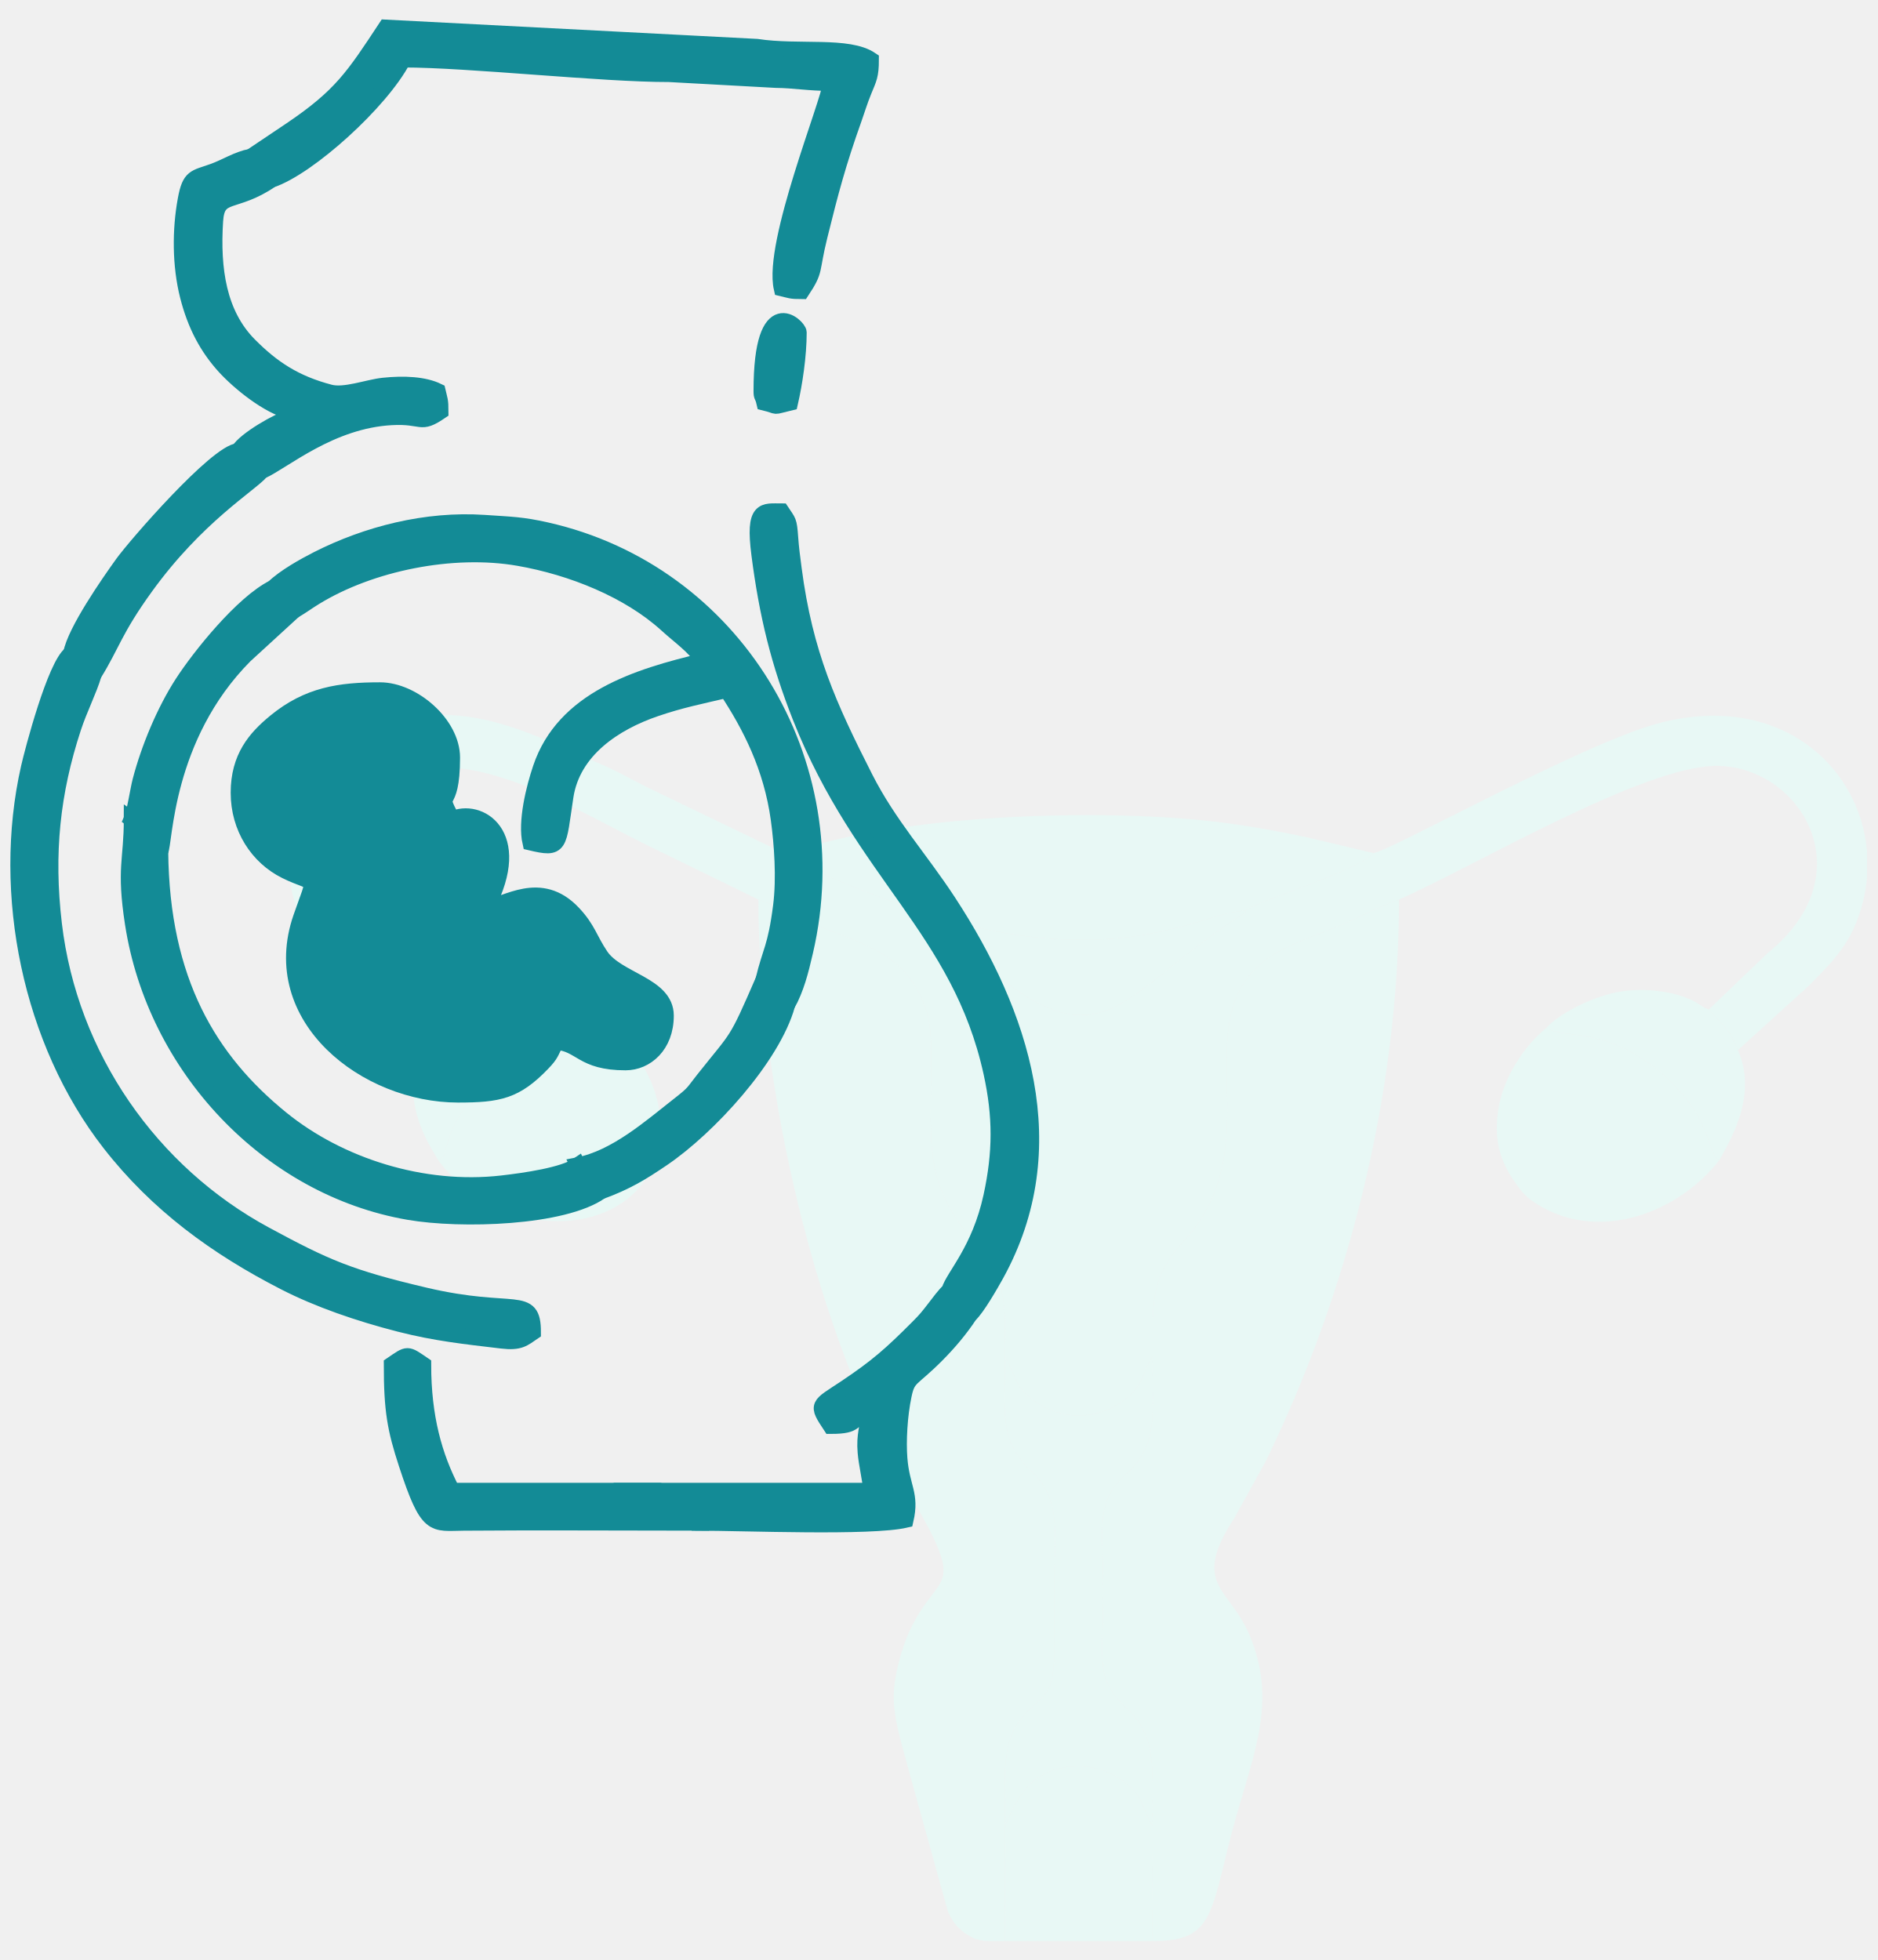
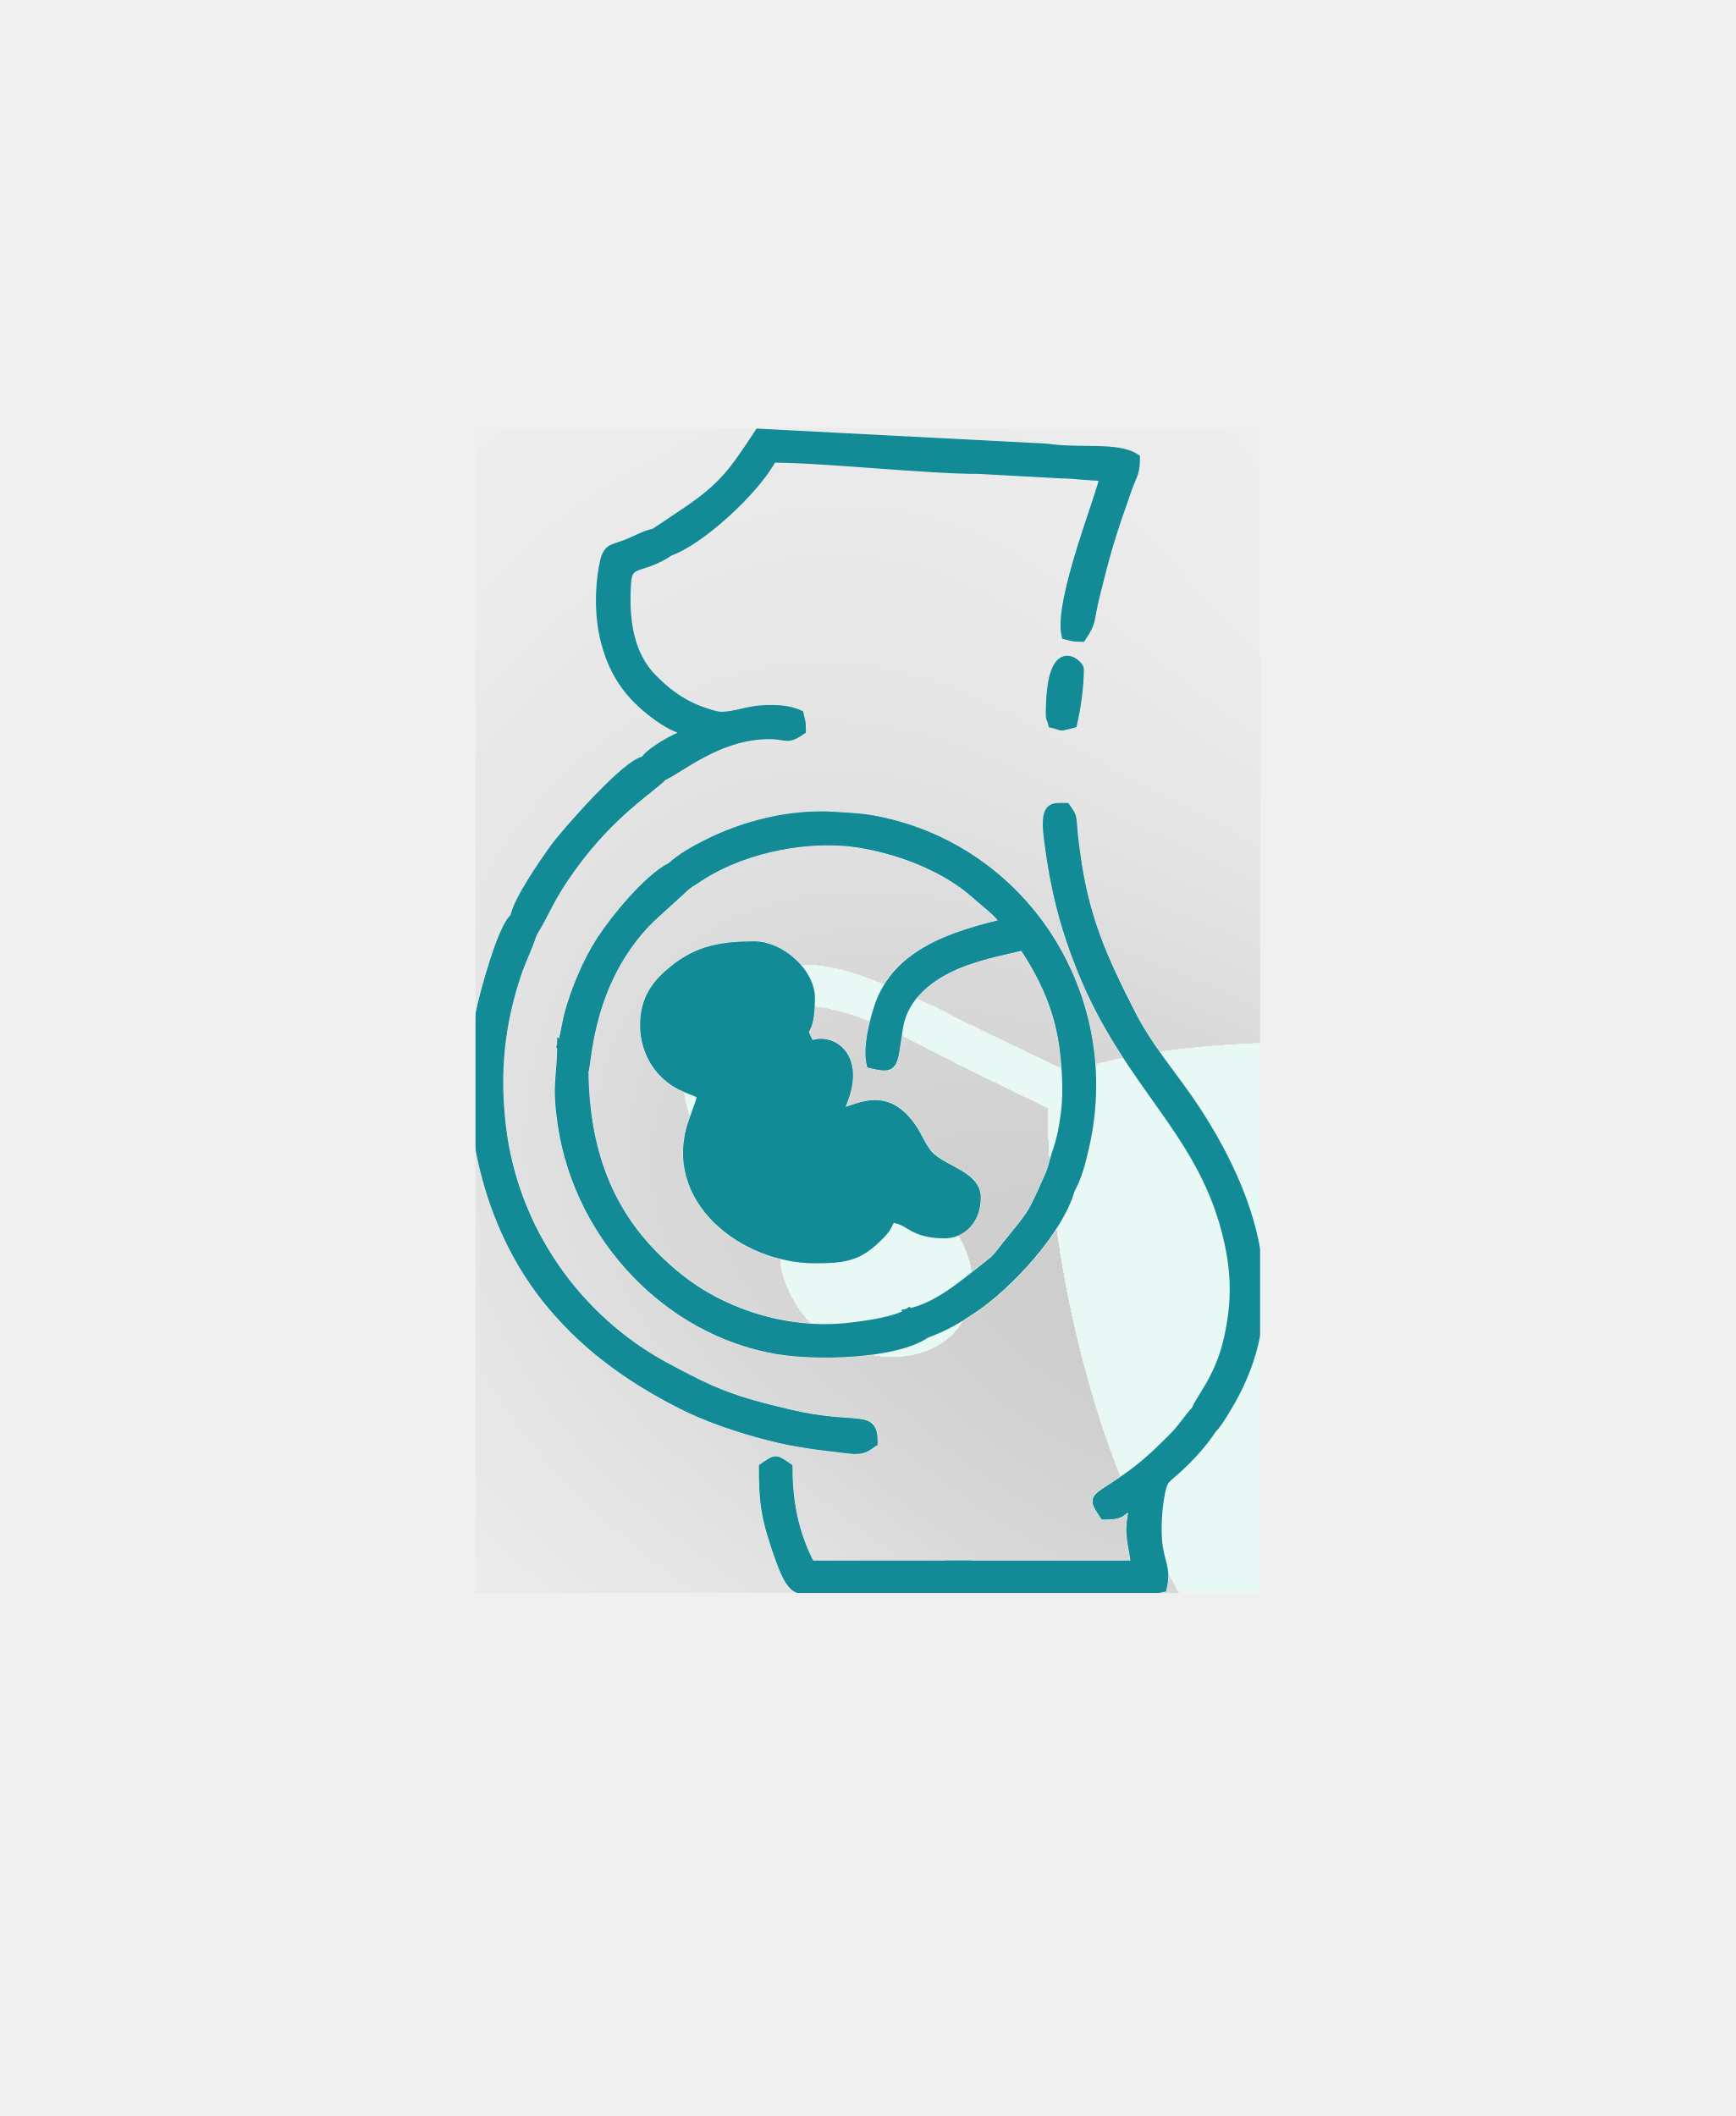
- <svg xmlns="http://www.w3.org/2000/svg" width="91" height="95" viewBox="0 0 91 95" fill="none">
-   <g id="Ð¡Ð»Ð¾Ð¹_x0020_1">
-     <g id="_2574344407376">
-       <path id="Vector" fill-rule="evenodd" clip-rule="evenodd" d="M20.186 50.934C20.516 50.544 20.546 50.252 20.907 49.816C21.209 49.452 21.465 49.25 21.731 48.928C20.104 47.089 17.213 45.409 16.636 42.985C16.261 41.407 16.794 39.816 17.611 38.889C21.052 34.98 26.931 38.751 31.228 40.9L36.752 43.601C37.746 43.938 38.678 44.488 39.68 44.893C41.773 45.739 43.594 46.141 44.645 48.346C45.242 49.6 45.112 50.786 45.112 52.262C45.111 55.428 44.906 57 46.513 59.32C47.102 60.17 47.795 60.654 48.278 61.778C48.841 63.084 48.66 64.257 48.686 65.721C49.2 66.548 49.078 67.015 49.887 67.715C51.223 68.87 53.168 68.921 54.578 67.782C55.475 67.056 55.297 66.621 55.861 65.721C55.886 64.386 55.746 63.07 56.224 61.884C56.702 60.701 57.37 60.261 57.976 59.414C61.372 54.668 57.225 48.966 61.825 46.2C62.582 45.745 63.864 45.291 64.759 44.935C65.81 44.517 66.768 43.949 67.796 43.601C71.424 41.999 79.606 37.132 83.168 37.123C87.238 37.114 90.427 42.336 85.683 46.178L82.811 48.928C83.404 49.607 83.827 49.874 84.221 50.898L87.683 47.754C88.869 46.542 89.785 45.676 90.277 43.721C90.381 43.308 90.448 42.894 90.481 42.483V41.292C90.134 37.026 86.08 33.482 80.278 35.084C76.582 36.104 67.586 41.135 66.566 41.352C65.868 42.194 60.757 43.727 60.355 44.148C60.4 44.316 60.448 44.17 60.081 44.408C54.301 48.153 53.537 51.657 47.848 46.906L44.947 44.698C44.498 44.413 44.149 44.311 44.193 44.148L43.357 43.735C42.324 43.41 38.374 41.825 37.982 41.352L31.28 38.119C30.518 37.732 29.869 37.353 29.078 37.021C26.303 35.858 22.565 33.656 18.712 35.157C16.207 36.134 14.405 38.435 14.067 40.997V42.733C14.105 43.022 14.163 43.31 14.242 43.598C15.019 46.434 17.399 48.282 19.703 50.477L20.186 50.934Z" fill="#E8F8F5" />
-       <path id="Vector_2" fill-rule="evenodd" clip-rule="evenodd" d="M48.694 94.084L48.686 88.504C48.735 86.037 48.406 84.231 49.88 82.868C50.59 82.211 50.994 82.02 51.074 80.603C51.136 79.502 51.081 78.232 51.081 77.113C51.081 74.575 51.507 72.761 50.029 71.361C48.339 69.76 48.741 68.501 48.686 65.721C48.66 64.257 48.841 63.084 48.278 61.778C47.795 60.654 47.102 60.17 46.513 59.32C44.906 57 45.111 55.428 45.112 52.262C45.112 50.786 45.242 49.6 44.645 48.346C43.594 46.141 41.773 45.739 39.68 44.893C38.678 44.488 37.746 43.938 36.752 43.601C36.752 52.645 39.602 64.795 43.853 72.024C47.031 77.429 45.51 75.936 44.065 79.082C43.723 79.824 43.235 81.4 43.321 82.555C43.413 83.789 43.819 84.914 44.097 86.021L45.935 92.64C46.177 93.205 46.453 93.502 46.897 93.785C47.45 94.138 47.806 94.084 48.694 94.084Z" fill="#E8F8F5" />
-       <path id="Vector_3" fill-rule="evenodd" clip-rule="evenodd" d="M55.861 65.721C55.809 68.377 56.219 69.966 54.589 71.429C53.029 72.829 53.467 74.036 53.467 77.113C53.467 80.541 53.011 81.337 54.667 82.868C56.142 84.231 55.813 86.037 55.861 88.504L55.854 94.084C58.575 94.084 58.655 93.014 59.526 89.477C60.537 85.374 62.018 82.788 60.572 79.294C59.591 76.923 57.681 76.851 59.825 73.566L61.328 70.85C65.254 62.815 67.796 53.175 67.796 43.601C66.768 43.949 65.81 44.517 64.759 44.935C63.864 45.291 62.582 45.745 61.825 46.2C57.225 48.966 61.372 54.668 57.976 59.414C57.37 60.261 56.702 60.701 56.224 61.884C55.746 63.07 55.886 64.386 55.861 65.721Z" fill="#E8F8F5" />
-       <path id="Vector_4" fill-rule="evenodd" clip-rule="evenodd" d="M37.982 41.352C38.374 41.825 42.324 43.41 43.357 43.735L44.193 44.148C44.856 44.142 47 44.894 47.998 45.093C55.273 46.541 58.595 44.13 60.355 44.148C60.757 43.727 65.868 42.195 66.566 41.352L63.329 40.583C62.19 40.344 61.224 40.156 59.912 39.961C54.405 39.143 45.091 39.411 39.616 40.926C39.099 41.069 38.639 41.335 37.982 41.352Z" fill="#E8F8F5" />
-       <path id="Vector_5" fill-rule="evenodd" clip-rule="evenodd" d="M48.686 88.504C49.096 87.844 49.567 85.613 52.274 85.613C53.235 85.613 53.989 85.968 54.578 86.443C55.476 87.168 55.296 87.603 55.861 88.504C55.813 86.037 56.142 84.231 54.667 82.868C53.011 81.337 53.467 80.541 53.467 77.113C53.467 74.036 53.029 72.829 54.589 71.429C56.219 69.966 55.809 68.377 55.861 65.721C55.297 66.621 55.475 67.056 54.578 67.782C53.168 68.921 51.223 68.87 49.887 67.715C49.078 67.015 49.2 66.548 48.686 65.721C48.741 68.501 48.339 69.76 50.029 71.361C51.507 72.761 51.081 74.575 51.081 77.113C51.081 78.232 51.136 79.502 51.074 80.603C50.994 82.02 50.59 82.211 49.88 82.868C48.406 84.231 48.735 86.037 48.686 88.504Z" fill="#E8F8F5" />
-       <path id="Vector_6" fill-rule="evenodd" clip-rule="evenodd" d="M21.231 56.226C24.739 60.981 32.617 59.87 31.96 53.945C31.776 52.281 30.662 50.681 29.627 49.837C28.426 50.396 26.931 49.773 24.235 51.829C23.69 52.244 22.857 53.158 22.443 53.796C22.209 54.157 21.979 54.551 21.821 54.983C21.409 56.108 21.699 55.947 21.231 56.226Z" fill="#E8F8F5" />
-       <path id="Vector_7" fill-rule="evenodd" clip-rule="evenodd" d="M83.317 56.237C82.822 55.921 82.974 55.107 82.045 53.705C81.667 53.135 80.831 52.224 80.312 51.829C77.591 49.754 76.125 50.397 74.921 49.837C73.886 50.681 72.834 52.224 72.605 53.812C72.363 55.486 72.803 56.493 73.61 57.571C73.87 57.918 74.085 58.109 74.478 58.357C77.532 60.278 81.37 58.738 83.317 56.237Z" fill="#E8F8F5" />
-       <path id="Vector_8" fill-rule="evenodd" clip-rule="evenodd" d="M48.686 88.504L48.694 94.084H55.854L55.861 88.504C55.296 87.603 55.476 87.168 54.578 86.443C53.988 85.968 53.235 85.613 52.274 85.613C49.566 85.613 49.096 87.844 48.686 88.504Z" fill="#E8F8F5" />
-       <path id="Vector_9" fill-rule="evenodd" clip-rule="evenodd" d="M60.355 44.148C58.595 44.13 55.273 46.541 47.998 45.093C47 44.894 44.856 44.142 44.193 44.148C44.149 44.311 44.498 44.413 44.947 44.698L47.848 46.906C53.537 51.657 54.301 48.153 60.081 44.408C60.448 44.17 60.4 44.316 60.355 44.148Z" fill="#E8F8F5" />
-       <path id="Vector_10" fill-rule="evenodd" clip-rule="evenodd" d="M21.731 48.928C21.465 49.25 21.209 49.452 20.907 49.816C20.546 50.252 20.516 50.544 20.186 50.934C20.159 52.048 19.855 52.672 20.178 53.937C20.41 54.847 20.812 55.524 21.231 56.226C21.699 55.947 21.409 56.108 21.821 54.983C21.979 54.551 22.209 54.157 22.443 53.796C22.857 53.158 23.69 52.244 24.235 51.829C26.931 49.773 28.426 50.396 29.627 49.837C28.401 48.462 25.584 47.648 23.579 48.131C22.291 48.441 22.273 48.75 21.731 48.928Z" fill="#E8F8F5" />
-       <path id="Vector_11" fill-rule="evenodd" clip-rule="evenodd" d="M74.921 49.837C76.125 50.397 77.591 49.754 80.312 51.829C80.831 52.224 81.667 53.135 82.045 53.705C82.974 55.107 82.822 55.921 83.317 56.237C84.066 54.929 85.119 52.932 84.221 50.898C83.827 49.874 83.404 49.607 82.811 48.928C82.44 48.803 82.48 48.733 82.077 48.524C81.13 48.032 79.727 47.883 78.575 48.053C77.376 48.23 75.624 49.05 74.921 49.837Z" fill="#E8F8F5" />
-     </g>
-     <g id="_2574344388752">
-       <path id="Vector_12" fill-rule="evenodd" clip-rule="evenodd" d="M11.557 38.424C11.557 40.125 12.484 41.543 13.841 42.217C15.36 42.97 15.331 42.306 14.58 44.477C12.902 49.336 17.745 53.062 22.196 53.062C24.171 53.062 24.996 52.894 26.295 51.539C26.728 51.088 26.681 51.032 26.956 50.504C28.174 50.607 28.188 51.499 30.315 51.499C31.307 51.499 32.275 50.685 32.275 49.225C32.275 47.719 29.906 47.506 29.113 46.324C28.566 45.509 28.5 45.024 27.784 44.262C26.179 42.553 24.504 43.89 23.596 43.966C25.45 40.409 23.186 39.084 21.916 39.703C21.096 38.129 21.916 39.479 21.916 36.718C21.916 35.095 20.023 33.449 18.417 33.449C16.467 33.449 14.928 33.674 13.341 34.976C12.372 35.772 11.557 36.709 11.557 38.424Z" fill="#138B96" stroke="#138B96" stroke-width="0.756" stroke-miterlimit="22.926" />
-       <path id="Vector_13" fill-rule="evenodd" clip-rule="evenodd" d="M13.255 28.475L14.237 29.612C14.62 29.387 14.856 29.204 15.254 28.959C17.948 27.3 21.928 26.492 25.138 27.052C27.728 27.503 30.484 28.618 32.312 30.285C32.957 30.874 33.625 31.315 34.095 32.028C30.853 32.795 27.325 33.892 26.199 37.228C25.869 38.205 25.465 39.831 25.696 40.84C27.206 41.197 27.042 41.026 27.412 38.602C27.755 36.356 29.791 35.027 31.766 34.353C32.998 33.932 33.912 33.757 35.215 33.449C36.357 35.181 37.384 37.187 37.73 39.707C37.892 40.889 38.018 42.553 37.84 43.931C37.579 45.954 37.333 46.063 36.981 47.52C37.242 48.008 37.672 48.446 38.155 48.71C38.595 47.908 38.797 47.106 39.024 46.129C41.173 36.904 35.547 27.733 26.477 25.692C25.294 25.425 24.802 25.425 23.459 25.334C20.654 25.146 17.792 25.878 15.383 27.1C14.742 27.426 13.784 27.961 13.255 28.475Z" fill="#138B96" stroke="#138B96" stroke-width="0.756" stroke-miterlimit="22.926" />
-       <path id="Vector_14" fill-rule="evenodd" clip-rule="evenodd" d="M4.558 32.671C4.081 32.429 3.798 32.048 3.438 31.676C2.669 32.232 1.576 36.391 1.393 37.199C0.001 43.334 1.482 50.498 5.317 55.419C7.622 58.377 10.482 60.46 13.797 62.159C15.424 62.993 17.38 63.668 19.368 64.178C21.125 64.627 22.539 64.775 24.322 64.987C25.196 65.09 25.369 64.892 25.836 64.575C25.836 62.697 24.934 63.801 20.601 62.783C16.91 61.916 15.774 61.409 12.864 59.837C7.332 56.851 3.384 51.241 2.622 44.794C2.216 41.357 2.534 38.399 3.558 35.277C3.861 34.356 4.3 33.514 4.558 32.671Z" fill="#138B96" stroke="#138B96" stroke-width="0.756" stroke-miterlimit="22.926" />
-       <path id="Vector_15" fill-rule="evenodd" clip-rule="evenodd" d="M12.172 7.582C12.527 7.983 12.895 8.23 13.152 8.719C14.957 8.113 18.467 4.944 19.537 2.892C22.702 2.892 29.217 3.606 32.42 3.598L37.6 3.882C38.48 3.889 39.178 4.029 40.254 4.029C40.177 4.971 37.373 11.79 37.875 13.978C38.286 14.075 38.302 14.12 38.855 14.12C39.562 13.048 39.291 13.196 39.723 11.448C40.265 9.255 40.623 7.907 41.391 5.752C41.552 5.299 41.67 4.894 41.875 4.395C42.11 3.822 42.214 3.668 42.214 2.892C41.109 2.141 38.696 2.574 36.674 2.263L18.697 1.329C17.13 3.704 16.531 4.65 14.078 6.303L12.172 7.582Z" fill="#138B96" stroke="#138B96" stroke-width="0.756" stroke-miterlimit="22.926" />
-       <path id="Vector_16" fill-rule="evenodd" clip-rule="evenodd" d="M45.994 62.557C46.424 62.811 46.866 63.166 47.007 63.722C47.339 63.428 48.005 62.274 48.279 61.778C51.672 55.622 49.518 49.144 45.966 43.71C44.598 41.617 43.082 39.97 41.935 37.712C40.171 34.239 39.013 31.7 38.474 27.581C38.396 26.981 38.341 26.582 38.303 26.05C38.242 25.209 38.216 25.297 37.875 24.779C37.008 24.779 36.496 24.585 36.791 26.874C37.167 29.79 37.733 32.111 38.793 34.79C41.778 42.336 46.509 45.046 48.035 51.984C48.502 54.108 48.494 55.866 48.036 57.979C47.466 60.614 46.199 61.854 45.994 62.557Z" fill="#138B96" stroke="#138B96" stroke-width="0.756" stroke-miterlimit="22.926" />
-       <path id="Vector_17" fill-rule="evenodd" clip-rule="evenodd" d="M29.12 57.753C28.724 57.353 28.265 57.01 28.004 56.474C27.307 56.954 25.474 57.22 24.322 57.352C20.488 57.79 16.444 56.498 13.638 54.219C10.152 51.389 7.833 47.561 7.774 41.266C7.653 40.802 7.446 40.713 7.111 40.379C6.823 40.091 6.693 39.924 6.378 39.707C6.378 41.715 6.016 42.063 6.433 44.763C7.509 51.732 13.018 57.578 19.813 58.751C22.344 59.187 27.295 59.039 29.12 57.753Z" fill="#138B96" stroke="#138B96" stroke-width="0.756" stroke-miterlimit="22.926" />
-       <path id="Vector_18" fill-rule="evenodd" clip-rule="evenodd" d="M11.557 21.853C11.966 22.209 12.189 22.576 12.677 22.843C13.772 22.341 16.023 20.386 18.976 20.229C20.543 20.145 20.314 20.656 21.356 19.947C21.356 19.386 21.312 19.371 21.216 18.952C20.561 18.633 19.594 18.579 18.575 18.687C17.818 18.767 16.703 19.204 15.985 19.015C14.29 18.57 13.2 17.845 12.08 16.716C10.597 15.22 10.283 13.055 10.435 10.707C10.53 9.246 11.348 9.958 13.152 8.719C12.895 8.23 12.527 7.983 12.172 7.582C11.478 7.72 10.957 8.081 10.314 8.31C9.428 8.626 9.199 8.545 8.992 9.667C8.72 11.136 8.72 12.852 9.097 14.344C9.459 15.773 10.048 16.859 10.89 17.782C11.581 18.538 12.985 19.689 14.077 19.947V20.231C13.511 20.365 11.861 21.315 11.557 21.853Z" fill="#138B96" stroke="#138B96" stroke-width="0.756" stroke-miterlimit="22.926" />
-       <path id="Vector_19" fill-rule="evenodd" clip-rule="evenodd" d="M31.944 72.249C32.734 72.523 32.36 72.215 32.963 72.832C33.334 73.212 33.539 73.34 33.762 73.813C36.063 73.813 42.203 74.07 43.894 73.671C44.183 72.41 43.708 72.115 43.595 70.694C43.529 69.849 43.592 68.619 43.806 67.611C43.998 66.705 44.176 66.908 45.399 65.676C45.987 65.085 46.539 64.433 47.007 63.722C46.866 63.166 46.423 62.811 45.994 62.557C45.773 62.751 45.47 63.168 45.276 63.419C44.959 63.829 44.865 63.95 44.49 64.326C43.197 65.623 42.504 66.244 40.955 67.276C39.629 68.16 39.544 68.046 40.254 69.123C41.654 69.123 41.113 68.781 42.074 68.554C42.06 69.221 41.867 69.524 41.94 70.393C41.986 70.962 42.168 71.689 42.214 72.249H31.944Z" fill="#138B96" stroke="#138B96" stroke-width="0.756" stroke-miterlimit="22.926" />
-       <path id="Vector_20" fill-rule="evenodd" clip-rule="evenodd" d="M33.762 73.813C33.539 73.34 33.334 73.212 32.963 72.832C32.36 72.215 32.734 72.523 31.944 72.249H21.916C21.049 70.585 20.517 68.686 20.517 66.138C19.7 65.583 19.793 65.583 18.977 66.138C18.977 68.369 19.145 69.273 19.694 70.952C20.732 74.128 20.977 73.826 22.475 73.814C26.233 73.783 30.003 73.813 33.762 73.813Z" fill="#138B96" stroke="#138B96" stroke-width="0.756" stroke-miterlimit="22.926" />
-       <path id="Vector_21" fill-rule="evenodd" clip-rule="evenodd" d="M6.378 39.707C6.693 39.924 6.823 40.091 7.111 40.379C7.446 40.713 7.653 40.802 7.774 41.266C8.002 40.91 7.942 35.733 11.872 31.779L14.237 29.612L13.255 28.475C11.75 29.227 9.686 31.796 8.839 33.105C7.962 34.462 7.21 36.266 6.796 37.853C6.687 38.272 6.513 39.416 6.378 39.707Z" fill="#138B96" stroke="#138B96" stroke-width="0.756" stroke-miterlimit="22.926" />
-       <path id="Vector_22" fill-rule="evenodd" clip-rule="evenodd" d="M3.438 31.676C3.798 32.048 4.081 32.429 4.558 32.671C5.439 31.25 5.549 30.538 7.056 28.452C9.54 25.015 12.102 23.503 12.677 22.843C12.189 22.576 11.966 22.209 11.557 21.853C10.496 21.924 6.575 26.427 5.936 27.315C5.256 28.261 3.637 30.591 3.438 31.676Z" fill="#138B96" stroke="#138B96" stroke-width="0.756" stroke-miterlimit="22.926" />
-       <path id="Vector_23" fill-rule="evenodd" clip-rule="evenodd" d="M28.004 56.474C28.265 57.01 28.724 57.353 29.121 57.753C30.381 57.283 31.062 56.87 32.108 56.161C34.347 54.643 37.442 51.26 38.155 48.71C37.672 48.446 37.242 48.008 36.981 47.519C35.621 50.646 35.813 50.139 34.075 52.331C33.594 52.937 33.66 52.955 32.975 53.489C31.55 54.602 29.851 56.122 28.004 56.474Z" fill="#138B96" stroke="#138B96" stroke-width="0.756" stroke-miterlimit="22.926" />
-       <path id="Vector_24" fill-rule="evenodd" clip-rule="evenodd" d="M36.895 18.952C36.895 19.278 36.942 19.118 37.035 19.521C37.836 19.716 37.325 19.75 38.295 19.521C38.51 18.584 38.715 17.247 38.715 16.11C38.715 15.822 36.895 14.019 36.895 18.952Z" fill="#138B96" stroke="#138B96" stroke-width="0.756" stroke-miterlimit="22.926" />
-     </g>
+ <svg xmlns="http://www.w3.org/2000/svg" width="146" height="178" viewBox="0 0 146 178" fill="none">
+   <g clip-path="url(#clip0_368_3)" filter="url(#filter0_d_368_3)">
+     <path fill-rule="evenodd" clip-rule="evenodd" d="M65.842 103.035C66.287 102.511 66.327 102.12 66.814 101.534C67.22 101.045 67.565 100.774 67.924 100.342C65.731 97.873 61.838 95.617 61.061 92.363C60.555 90.245 61.274 88.109 62.374 86.865C67.009 81.618 74.928 86.679 80.715 89.564L88.156 93.19C89.495 93.643 90.751 94.382 92.1 94.924C94.919 96.06 97.372 96.6 98.787 99.561C99.592 101.243 99.417 102.836 99.416 104.817C99.415 109.067 99.139 111.179 101.304 114.292C102.097 115.433 103.03 116.083 103.681 117.592C104.439 119.346 104.195 120.921 104.231 122.885C104.922 123.996 104.759 124.623 105.848 125.562C107.647 127.113 110.268 127.182 112.166 125.653C113.374 124.678 113.135 124.094 113.895 122.885C113.928 121.094 113.74 119.327 114.384 117.735C115.027 116.147 115.927 115.555 116.743 114.418C121.318 108.048 115.732 100.393 121.928 96.68C122.947 96.069 124.674 95.459 125.88 94.981C127.296 94.421 128.585 93.658 129.97 93.19C134.856 91.04 145.877 84.505 150.676 84.494C156.158 84.482 160.453 91.492 154.063 96.65L150.195 100.342C150.993 101.253 151.563 101.612 152.094 102.986L156.756 98.765C158.355 97.139 159.589 95.976 160.251 93.351C160.391 92.797 160.481 92.242 160.525 91.69V90.091C160.059 84.364 154.598 79.606 146.783 81.756C141.805 83.126 129.687 89.88 128.313 90.171C127.373 91.302 120.49 93.36 119.947 93.925C120.009 94.15 120.073 93.954 119.578 94.274C111.794 99.301 110.765 104.005 103.101 97.627L99.194 94.664C98.589 94.281 98.119 94.144 98.179 93.925L97.052 93.37C95.662 92.934 90.34 90.806 89.812 90.171L80.785 85.831C79.759 85.311 78.885 84.803 77.819 84.357C74.082 82.796 69.046 79.84 63.856 81.855C60.483 83.166 58.056 86.255 57.6 89.695V92.025C57.652 92.413 57.73 92.8 57.836 93.187C58.883 96.994 62.089 99.475 65.191 102.421L65.842 103.035Z" fill="#E8F8F5" />
+     <path fill-rule="evenodd" clip-rule="evenodd" d="M104.241 160.962L104.231 153.472C104.296 150.159 103.853 147.735 105.839 145.905C106.795 145.023 107.339 144.766 107.447 142.865C107.531 141.386 107.456 139.681 107.456 138.179C107.456 134.772 108.029 132.336 106.04 130.457C103.762 128.308 104.305 126.617 104.231 122.885C104.195 120.921 104.439 119.346 103.681 117.592C103.03 116.083 102.097 115.433 101.304 114.292C99.139 111.179 99.415 109.067 99.416 104.817C99.417 102.836 99.592 101.243 98.787 99.561C97.372 96.6 94.919 96.06 92.1 94.924C90.751 94.382 89.495 93.643 88.156 93.19C88.156 105.332 91.995 121.642 97.721 131.348C102.001 138.604 99.952 136.599 98.005 140.822C97.546 141.819 96.888 143.934 97.004 145.485C97.127 147.141 97.675 148.652 98.049 150.138L100.525 159.023C100.85 159.782 101.222 160.18 101.82 160.56C102.566 161.034 103.045 160.962 104.241 160.962Z" fill="#E8F8F5" />
+     <path fill-rule="evenodd" clip-rule="evenodd" d="M89.812 90.171C90.34 90.806 95.662 92.934 97.052 93.37L98.179 93.925C99.072 93.916 101.959 94.927 103.303 95.193C113.102 97.137 117.577 93.901 119.947 93.925C120.49 93.36 127.373 91.302 128.313 90.171L123.953 89.139C122.42 88.818 121.118 88.565 119.351 88.304C111.934 87.206 99.389 87.565 92.013 89.599C91.317 89.791 90.698 90.149 89.812 90.171Z" fill="#E8F8F5" />
+     <path fill-rule="evenodd" clip-rule="evenodd" d="M104.231 153.472C104.782 152.585 105.416 149.59 109.063 149.59C110.357 149.59 111.372 150.066 112.166 150.705C113.376 151.677 113.134 152.262 113.895 153.472C113.83 150.159 114.273 147.735 112.287 145.905C110.056 143.85 110.669 142.781 110.669 138.179C110.669 134.049 110.08 132.428 112.182 130.549C114.377 128.584 113.825 126.452 113.895 122.885C113.134 124.094 113.374 124.678 112.166 125.653C110.268 127.182 107.647 127.113 105.848 125.562C104.759 124.623 104.922 123.996 104.231 122.885C104.305 126.617 103.762 128.308 106.04 130.457C108.029 132.336 107.456 134.772 107.456 138.179C107.456 139.681 107.53 141.386 107.447 142.865C107.339 144.766 106.795 145.023 105.839 145.905C103.853 147.735 104.296 150.159 104.231 153.472Z" fill="#E8F8F5" />
+     <path fill-rule="evenodd" clip-rule="evenodd" d="M67.249 110.139C71.975 116.522 82.586 115.031 81.702 107.077C81.454 104.844 79.953 102.696 78.558 101.562C76.942 102.312 74.928 101.477 71.297 104.236C70.562 104.794 69.44 106.02 68.883 106.877C68.568 107.362 68.258 107.891 68.045 108.47C67.489 109.98 67.881 109.764 67.249 110.139Z" fill="#E8F8F5" />
+     <path fill-rule="evenodd" clip-rule="evenodd" d="M119.947 93.925C117.577 93.901 113.102 97.137 103.303 95.193C101.959 94.927 99.072 93.916 98.179 93.925C98.119 94.144 98.589 94.281 99.194 94.664L103.101 97.627C110.765 104.005 111.794 99.301 119.578 94.274C120.073 93.954 120.009 94.15 119.947 93.925Z" fill="#E8F8F5" />
+     <path fill-rule="evenodd" clip-rule="evenodd" d="M67.923 100.342C67.565 100.774 67.22 101.045 66.814 101.534C66.327 102.12 66.287 102.511 65.842 103.035C65.806 104.531 65.397 105.368 65.831 107.066C66.144 108.288 66.685 109.197 67.249 110.139C67.881 109.764 67.489 109.98 68.045 108.47C68.258 107.891 68.568 107.362 68.883 106.877C69.44 106.02 70.562 104.794 71.297 104.236C74.928 101.477 76.942 102.312 78.558 101.563C76.907 99.716 73.114 98.623 70.413 99.271C68.678 99.688 68.654 100.103 67.923 100.342Z" fill="#E8F8F5" />
+     <path fill-rule="evenodd" clip-rule="evenodd" d="M54.22 86.24C54.22 88.524 55.469 90.428 57.296 91.332C59.342 92.344 59.303 91.451 58.292 94.367C56.031 100.89 62.554 105.892 68.55 105.892C71.21 105.892 72.321 105.666 74.071 103.847C74.654 103.242 74.591 103.166 74.961 102.458C76.603 102.596 76.62 103.793 79.486 103.793C80.821 103.793 82.126 102.701 82.126 100.74C82.126 98.719 78.935 98.433 77.867 96.846C77.13 95.752 77.04 95.101 76.077 94.078C73.915 91.783 71.658 93.578 70.436 93.681C72.933 88.905 69.883 87.126 68.173 87.957C67.068 85.845 68.173 87.657 68.173 83.95C68.173 81.772 65.623 79.562 63.459 79.562C60.833 79.562 58.76 79.864 56.623 81.612C55.317 82.68 54.22 83.938 54.22 86.24Z" fill="#138B96" stroke="#138B96" stroke-width="0.756" stroke-miterlimit="22.926" />
+     <path fill-rule="evenodd" clip-rule="evenodd" d="M56.507 72.884L57.829 74.41C58.345 74.109 58.664 73.863 59.199 73.534C62.828 71.307 68.188 70.222 72.512 70.973C76.001 71.579 79.713 73.076 82.175 75.315C83.044 76.105 83.944 76.697 84.577 77.654C80.21 78.683 75.458 80.157 73.941 84.635C73.497 85.946 72.952 88.129 73.264 89.484C75.298 89.963 75.076 89.734 75.575 86.48C76.038 83.465 78.779 81.681 81.44 80.775C83.1 80.21 84.33 79.975 86.085 79.562C87.624 81.887 89.007 84.579 89.473 87.963C89.692 89.55 89.861 91.783 89.621 93.633C89.269 96.349 88.938 96.495 88.464 98.451C88.816 99.107 89.395 99.695 90.045 100.049C90.638 98.972 90.91 97.896 91.216 96.583C94.111 84.2 86.532 71.888 74.317 69.147C72.722 68.79 72.06 68.789 70.25 68.668C66.473 68.415 62.617 69.398 59.373 71.039C58.51 71.476 57.219 72.194 56.507 72.884Z" fill="#138B96" stroke="#138B96" stroke-width="0.756" stroke-miterlimit="22.926" />
+     <path fill-rule="evenodd" clip-rule="evenodd" d="M44.792 78.517C44.15 78.192 43.769 77.68 43.285 77.181C42.248 77.928 40.776 83.511 40.529 84.596C38.655 92.831 40.65 102.449 45.815 109.055C48.92 113.027 52.772 115.823 57.236 118.104C59.428 119.224 62.063 120.13 64.741 120.814C67.107 121.418 69.012 121.615 71.414 121.9C72.59 122.039 72.824 121.772 73.453 121.347C73.453 118.826 72.238 120.308 66.402 118.941C61.43 117.777 59.9 117.097 55.98 114.987C48.529 110.978 43.212 103.446 42.185 94.793C41.638 90.178 42.066 86.206 43.446 82.015C43.853 80.779 44.444 79.649 44.792 78.517Z" fill="#138B96" stroke="#138B96" stroke-width="0.756" stroke-miterlimit="22.926" />
+     <path fill-rule="evenodd" clip-rule="evenodd" d="M55.049 44.836C55.526 45.374 56.022 45.706 56.368 46.363C58.799 45.548 63.527 41.295 64.968 38.54C69.231 38.54 78.007 39.498 82.32 39.488L89.298 39.868C90.484 39.879 91.423 40.066 92.873 40.066C92.77 41.331 88.992 50.486 89.668 53.422C90.223 53.553 90.244 53.613 90.988 53.613C91.94 52.174 91.575 52.373 92.157 50.026C92.887 47.082 93.37 45.272 94.404 42.379C94.621 41.771 94.781 41.227 95.056 40.558C95.372 39.788 95.513 39.582 95.513 38.54C94.025 37.532 90.774 38.113 88.051 37.696L63.836 36.441C61.727 39.63 60.919 40.9 57.615 43.12L55.049 44.836Z" fill="#138B96" stroke="#138B96" stroke-width="0.756" stroke-miterlimit="22.926" />
+     <path fill-rule="evenodd" clip-rule="evenodd" d="M100.604 118.638C101.183 118.98 101.779 119.455 101.968 120.202C102.416 119.807 103.313 118.259 103.682 117.592C108.253 109.328 105.351 100.632 100.566 93.337C98.724 90.527 96.681 88.316 95.137 85.285C92.761 80.622 91.201 77.213 90.476 71.685C90.37 70.878 90.296 70.343 90.245 69.629C90.163 68.5 90.128 68.618 89.668 67.923C88.5 67.923 87.81 67.663 88.209 70.735C88.715 74.649 89.478 77.766 90.905 81.362C94.925 91.493 101.298 95.13 103.354 104.445C103.983 107.296 103.971 109.655 103.355 112.492C102.586 116.03 100.88 117.694 100.604 118.638Z" fill="#138B96" stroke="#138B96" stroke-width="0.756" stroke-miterlimit="22.926" />
+     <path fill-rule="evenodd" clip-rule="evenodd" d="M77.877 112.189C77.343 111.652 76.724 111.192 76.373 110.471C75.434 111.116 72.965 111.474 71.413 111.651C66.249 112.238 60.803 110.504 57.022 107.445C52.327 103.645 49.204 98.506 49.125 90.055C48.962 89.433 48.682 89.314 48.231 88.865C47.843 88.478 47.669 88.254 47.244 87.963C47.244 90.659 46.757 91.126 47.318 94.75C48.768 104.106 56.187 111.955 65.34 113.528C68.749 114.114 75.418 113.915 77.877 112.189Z" fill="#138B96" stroke="#138B96" stroke-width="0.756" stroke-miterlimit="22.926" />
+     <path fill-rule="evenodd" clip-rule="evenodd" d="M54.22 63.994C54.77 64.473 55.071 64.965 55.728 65.323C57.203 64.65 60.235 62.025 64.213 61.814C66.323 61.702 66.014 62.388 67.419 61.436C67.419 60.683 67.36 60.662 67.23 60.1C66.348 59.672 65.044 59.599 63.673 59.744C62.652 59.852 61.151 60.438 60.184 60.185C57.901 59.588 56.433 58.614 54.925 57.098C52.926 55.09 52.504 52.184 52.709 49.031C52.836 47.07 53.939 48.025 56.368 46.363C56.022 45.706 55.526 45.374 55.048 44.836C54.113 45.022 53.412 45.506 52.546 45.813C51.353 46.237 51.044 46.129 50.764 47.636C50.398 49.607 50.398 51.911 50.906 53.914C51.394 55.832 52.187 57.29 53.322 58.529C54.252 59.543 56.143 61.089 57.614 61.436V61.817C56.852 61.997 54.63 63.273 54.22 63.994Z" fill="#138B96" stroke="#138B96" stroke-width="0.756" stroke-miterlimit="22.926" />
+     <path fill-rule="evenodd" clip-rule="evenodd" d="M81.679 131.65C82.744 132.017 82.241 131.603 83.052 132.432C83.552 132.942 83.828 133.114 84.128 133.749C87.228 133.749 95.498 134.095 97.776 133.558C98.165 131.865 97.525 131.47 97.373 129.562C97.283 128.427 97.369 126.776 97.656 125.423C97.915 124.207 98.156 124.479 99.803 122.826C100.595 122.032 101.338 121.156 101.968 120.202C101.779 119.455 101.183 118.98 100.604 118.638C100.306 118.899 99.899 119.458 99.637 119.796C99.21 120.345 99.084 120.508 98.578 121.014C96.838 122.755 95.903 123.588 93.818 124.974C92.031 126.161 91.917 126.007 92.873 127.452C94.759 127.452 94.03 126.995 95.325 126.689C95.305 127.584 95.046 127.992 95.143 129.158C95.206 129.921 95.451 130.898 95.513 131.65H81.679Z" fill="#138B96" stroke="#138B96" stroke-width="0.756" stroke-miterlimit="22.926" />
+     <path fill-rule="evenodd" clip-rule="evenodd" d="M84.128 133.749C83.828 133.114 83.552 132.942 83.052 132.432C82.241 131.603 82.743 132.017 81.679 131.65H68.173C67.005 129.416 66.288 126.867 66.288 123.445C65.188 122.7 65.313 122.7 64.213 123.445C64.213 126.44 64.441 127.654 65.18 129.909C66.578 134.172 66.908 133.767 68.926 133.75C73.987 133.709 79.065 133.749 84.128 133.749Z" fill="#138B96" stroke="#138B96" stroke-width="0.756" stroke-miterlimit="22.926" />
+     <path fill-rule="evenodd" clip-rule="evenodd" d="M47.244 87.963C47.669 88.254 47.843 88.478 48.232 88.865C48.682 89.314 48.962 89.433 49.125 90.055C49.431 89.578 49.35 82.628 54.644 77.319L57.829 74.41L56.507 72.884C54.479 73.894 51.7 77.343 50.559 79.1C49.377 80.921 48.364 83.344 47.807 85.474C47.66 86.036 47.426 87.572 47.244 87.963Z" fill="#138B96" stroke="#138B96" stroke-width="0.756" stroke-miterlimit="22.926" />
+     <path fill-rule="evenodd" clip-rule="evenodd" d="M43.284 77.181C43.769 77.68 44.15 78.192 44.792 78.517C45.979 76.61 46.127 75.653 48.157 72.854C51.503 68.239 54.954 66.21 55.728 65.323C55.071 64.965 54.77 64.473 54.22 63.994C52.79 64.089 47.509 70.135 46.649 71.328C45.733 72.597 43.552 75.725 43.284 77.181Z" fill="#138B96" stroke="#138B96" stroke-width="0.756" stroke-miterlimit="22.926" />
+     <path fill-rule="evenodd" clip-rule="evenodd" d="M76.373 110.471C76.724 111.192 77.343 111.652 77.877 112.189C79.574 111.558 80.491 111.004 81.9 110.052C84.916 108.014 89.085 103.472 90.045 100.049C89.395 99.695 88.816 99.107 88.464 98.451C86.632 102.648 86.891 101.967 84.549 104.91C83.903 105.724 83.991 105.747 83.069 106.465C81.149 107.959 78.861 110 76.373 110.471Z" fill="#138B96" stroke="#138B96" stroke-width="0.756" stroke-miterlimit="22.926" />
+     <path fill-rule="evenodd" clip-rule="evenodd" d="M88.348 60.1C88.348 60.538 88.412 60.322 88.537 60.863C89.616 61.125 88.927 61.171 90.234 60.863C90.523 59.606 90.799 57.81 90.799 56.284C90.799 55.898 88.348 53.477 88.348 60.1Z" fill="#138B96" stroke="#138B96" stroke-width="0.756" stroke-miterlimit="22.926" />
  </g>
+   <defs>
+     <filter id="filter0_d_368_3" x="0" y="0" width="146" height="178" filterUnits="userSpaceOnUse" color-interpolation-filters="sRGB">
+       <feFlood flood-opacity="0" result="BackgroundImageFix" />
+       <feColorMatrix in="SourceAlpha" type="matrix" values="0 0 0 0 0 0 0 0 0 0 0 0 0 0 0 0 0 0 127 0" result="hardAlpha" />
+       <feOffset dy="4" />
+       <feGaussianBlur stdDeviation="20" />
+       <feComposite in2="hardAlpha" operator="out" />
+       <feColorMatrix type="matrix" values="0 0 0 0 0 0 0 0 0 0 0 0 0 0 0 0 0 0 0.25 0" />
+       <feBlend mode="normal" in2="BackgroundImageFix" result="effect1_dropShadow_368_3" />
+       <feBlend mode="normal" in="SourceGraphic" in2="effect1_dropShadow_368_3" result="shape" />
+     </filter>
+     <clipPath id="clip0_368_3">
+       <rect width="66" height="98" fill="white" transform="translate(40 36)" />
+     </clipPath>
+   </defs>
</svg>
